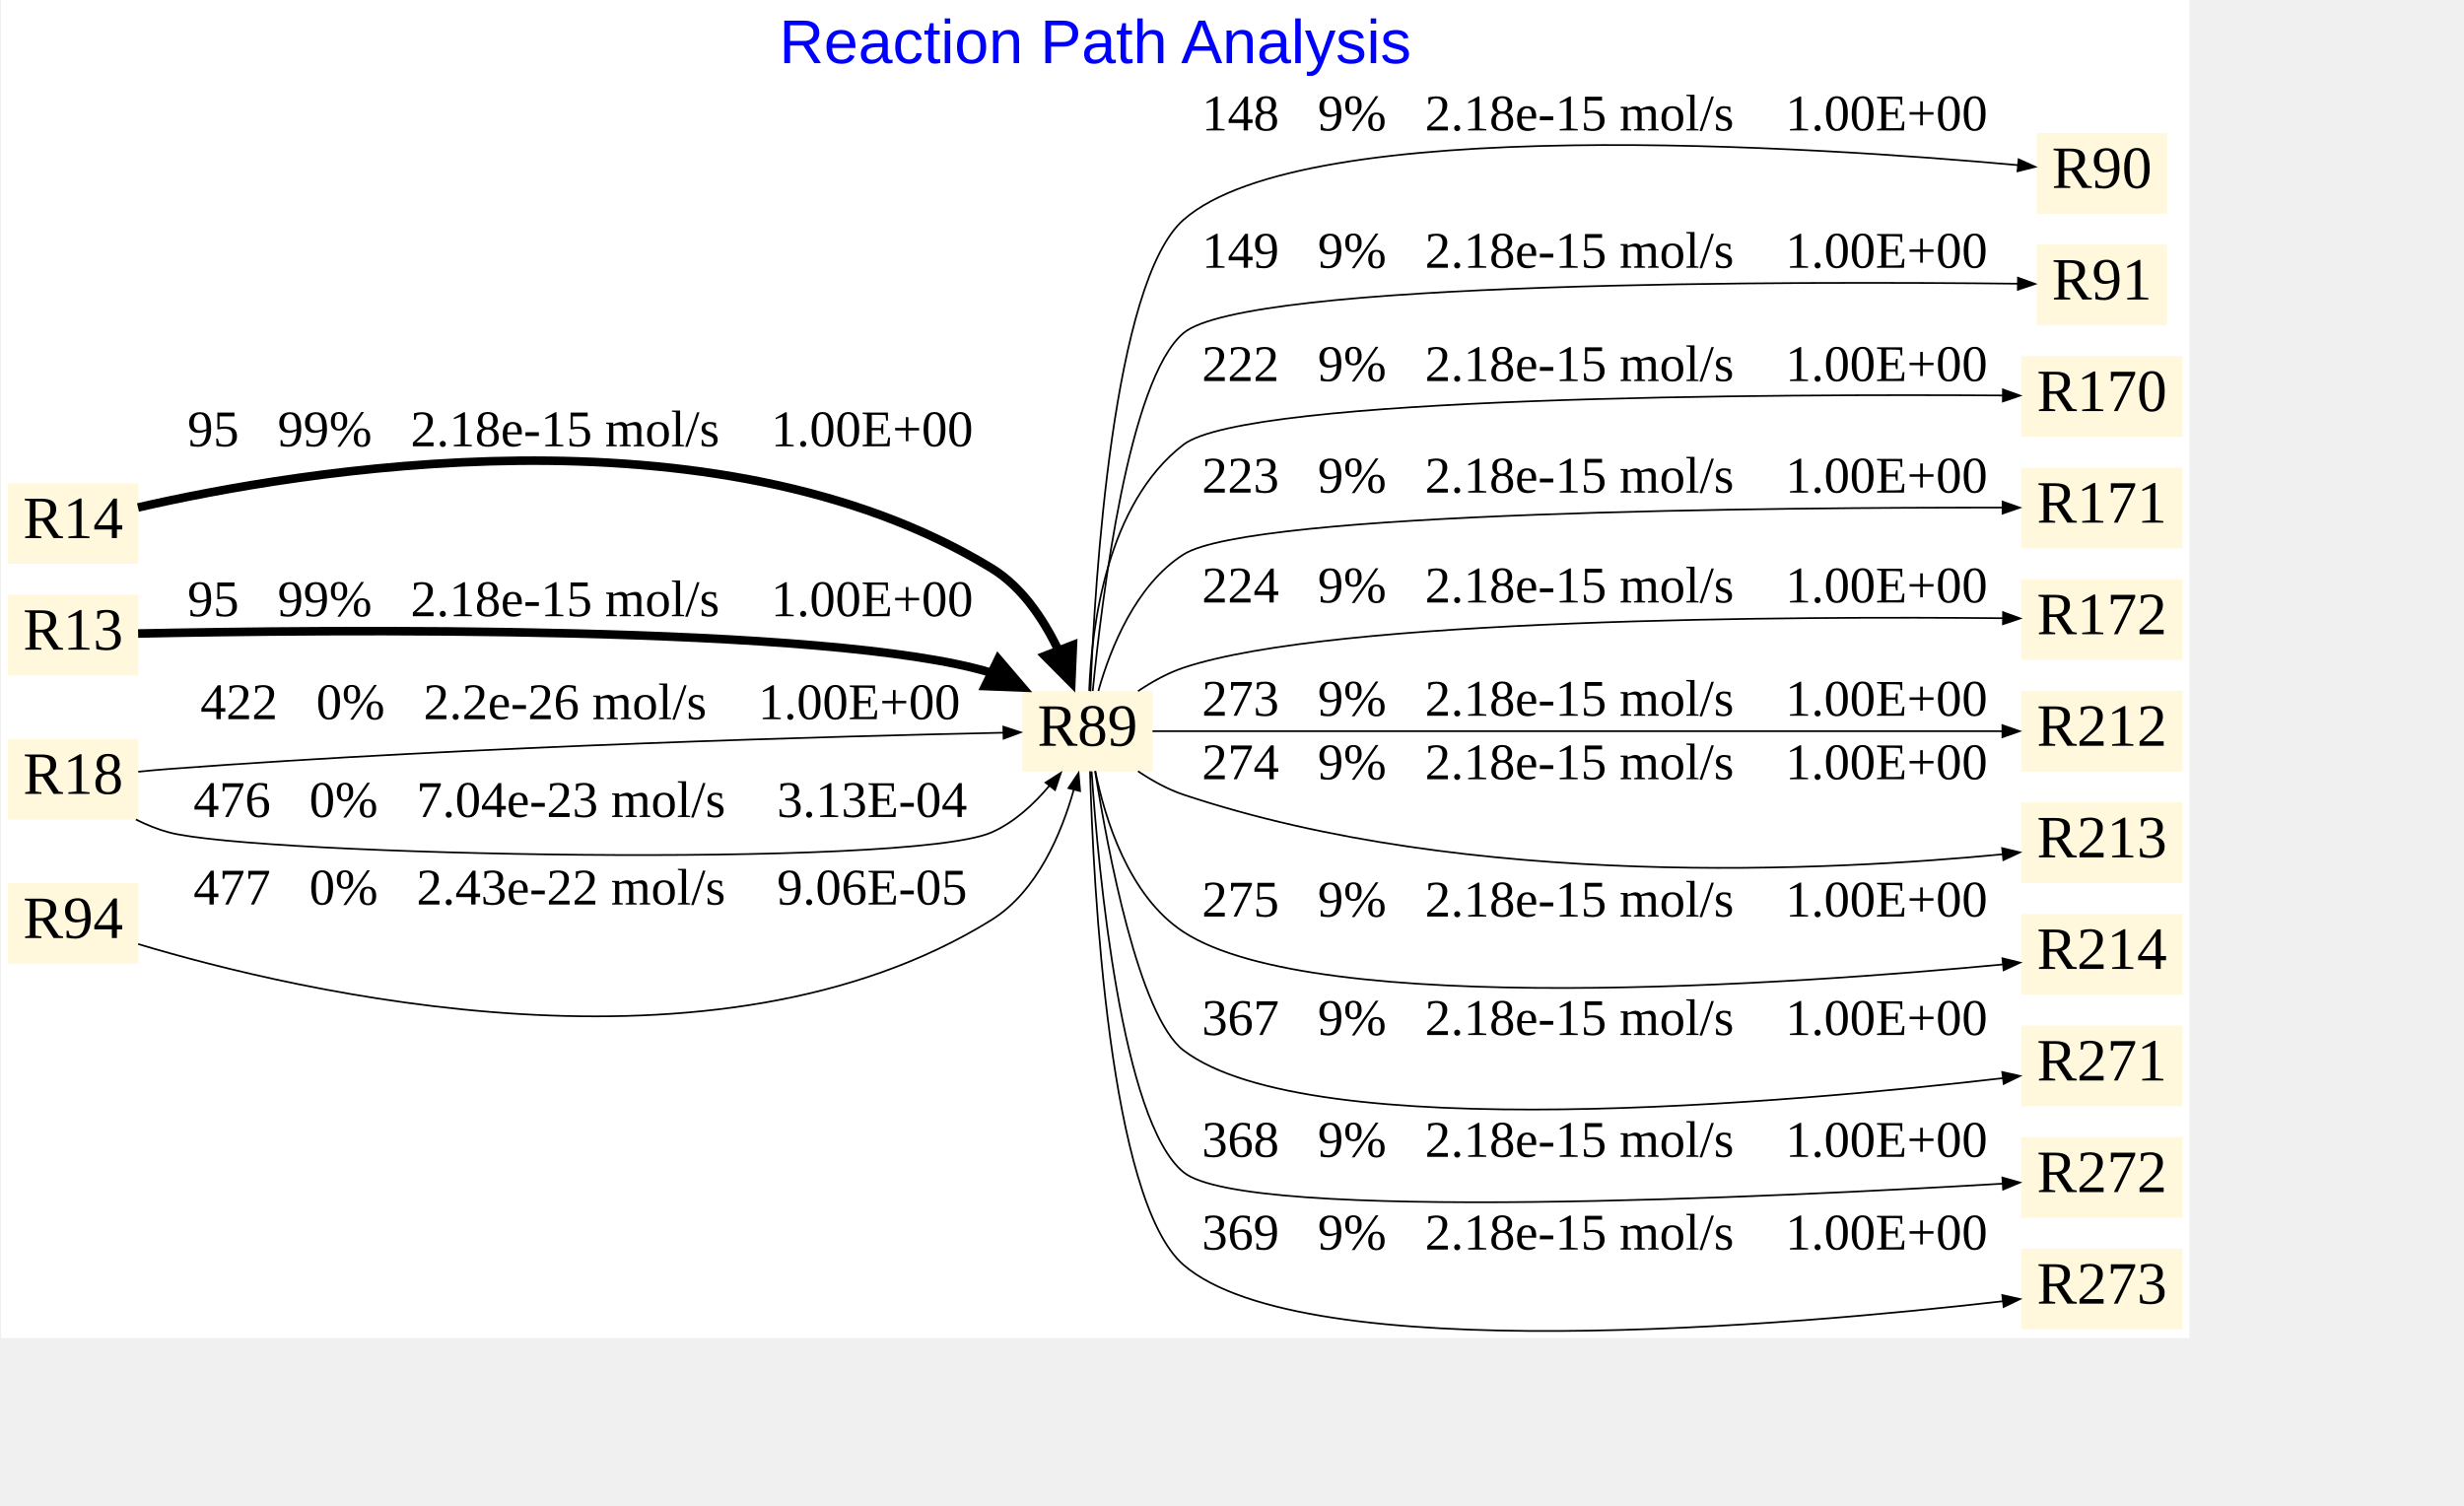
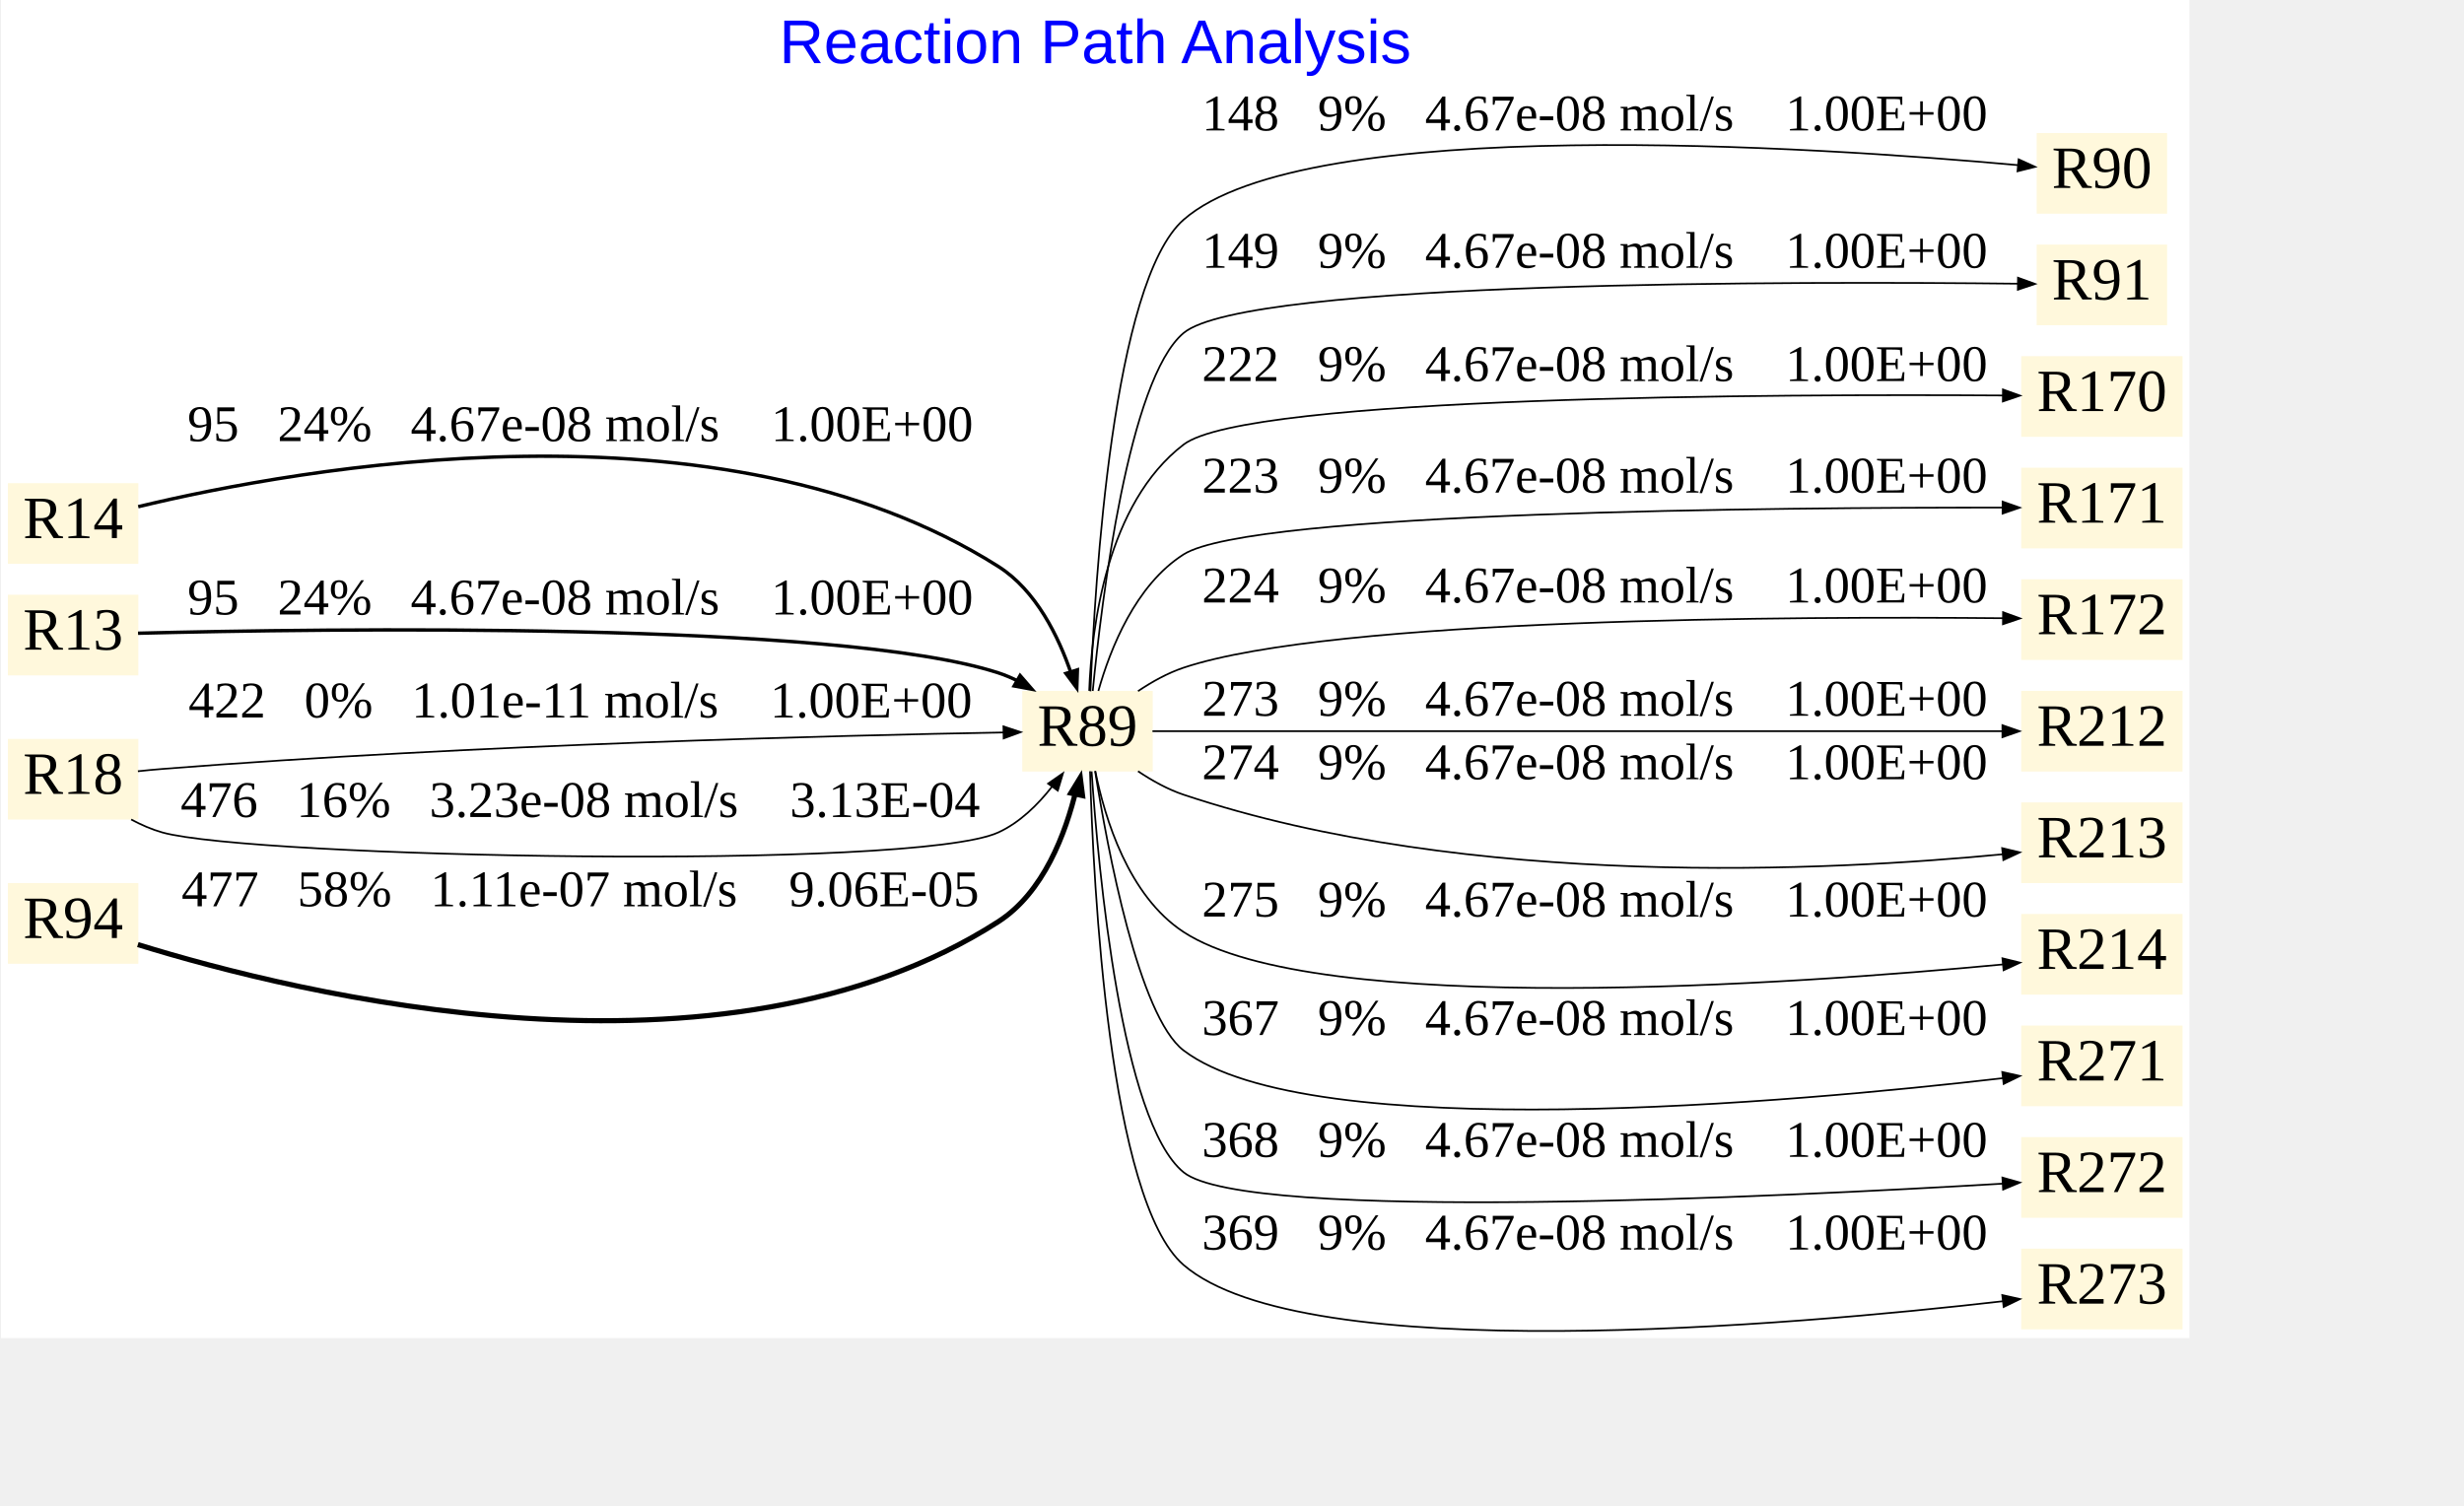
<svg xmlns="http://www.w3.org/2000/svg" xmlns:xlink="http://www.w3.org/1999/xlink" width="640pt" height="391pt" viewBox="0.00 0.00 720.00 440.24">
  <g id="graph0" class="graph" transform="scale(0.501961 0.501961) rotate(0) translate(4 775.58)">
    <polygon fill="white" stroke="none" points="-4,4 -4,-775.58 1271,-775.58 1271,4 -4,4" />
    <text text-anchor="middle" x="633.5" y="-738.78" font-family="Arial" font-size="36.00" fill="blue">Reaction Path Analysis</text>
    <g id="node1" class="node">
      <g id="a_node1">
        <a xlink:href="89.svg" xlink:title="R89">
          <polygon fill="cornsilk" stroke="none" points="667,-373.08 591,-373.08 591,-326.08 667,-326.08 667,-373.08" />
          <text text-anchor="middle" x="629" y="-341.08" font-family="Times New Roman,serif" font-size="35.00">R89</text>
        </a>
      </g>
    </g>
    <g id="node4" class="node">
      <g id="a_node4">
        <a xlink:href="90.svg" xlink:title="R90">
          <polygon fill="cornsilk" stroke="none" points="1258,-698.08 1182,-698.08 1182,-651.08 1258,-651.08 1258,-698.08" />
          <text text-anchor="middle" x="1220" y="-666.08" font-family="Times New Roman,serif" font-size="35.00">R90</text>
        </a>
      </g>
    </g>
    <g id="edge3" class="edge">
      <path fill="none" stroke="black" d="M630.72,-372.82C633.21,-436.5 643.75,-611.44 685,-647.58 756.36,-710.1 1054.21,-689.99 1171.37,-679.35" />
      <polygon fill="black" stroke="black" points="1171.49,-682.76 1181.13,-678.36 1170.85,-675.79 1171.49,-682.76" />
-       <text text-anchor="middle" x="924.5" y="-699.58" font-family="Times New Roman,serif" font-size="30.00">   148   9%   2.18e-15 mol/s    1.00E+00</text>
+       <text text-anchor="middle" x="924.5" y="-699.58" font-family="Times New Roman,serif" font-size="30.00">   148   9%   4.67e-08 mol/s    1.00E+00</text>
    </g>
    <g id="node5" class="node">
      <g id="a_node5">
        <a xlink:href="91.svg" xlink:title="R91">
          <polygon fill="cornsilk" stroke="none" points="1258,-633.08 1182,-633.08 1182,-586.08 1258,-586.08 1258,-633.08" />
          <text text-anchor="middle" x="1220" y="-601.08" font-family="Times New Roman,serif" font-size="35.00">R91</text>
        </a>
      </g>
    </g>
    <g id="edge4" class="edge">
      <path fill="none" stroke="black" d="M632.06,-373.02C637.29,-426.48 652.97,-554.87 685,-581.58 721.85,-612.32 1047.51,-611.67 1171.42,-610.29" />
      <polygon fill="black" stroke="black" points="1171.12,-613.78 1181.08,-610.16 1171.04,-606.78 1171.12,-613.78" />
-       <text text-anchor="middle" x="924.5" y="-619.58" font-family="Times New Roman,serif" font-size="30.00">   149   9%   2.18e-15 mol/s    1.00E+00</text>
+       <text text-anchor="middle" x="924.5" y="-619.58" font-family="Times New Roman,serif" font-size="30.00">   149   9%   4.67e-08 mol/s    1.00E+00</text>
    </g>
    <g id="node6" class="node">
      <g id="a_node6">
        <a xlink:href="170.svg" xlink:title="R170">
          <polygon fill="cornsilk" stroke="none" points="1267,-568.08 1173,-568.08 1173,-521.08 1267,-521.08 1267,-568.08" />
          <text text-anchor="middle" x="1220" y="-536.08" font-family="Times New Roman,serif" font-size="35.00">R170</text>
        </a>
      </g>
    </g>
    <g id="edge5" class="edge">
      <path fill="none" stroke="black" d="M629.99,-373.08C631.39,-410.35 640.13,-482.29 685,-516.58 722.23,-545.03 1032.78,-546.02 1162.46,-545.17" />
      <polygon fill="black" stroke="black" points="1162.35,-548.67 1172.32,-545.09 1162.3,-541.67 1162.35,-548.67" />
-       <text text-anchor="middle" x="924.5" y="-553.58" font-family="Times New Roman,serif" font-size="30.00">   222   9%   2.18e-15 mol/s    1.00E+00</text>
+       <text text-anchor="middle" x="924.5" y="-553.58" font-family="Times New Roman,serif" font-size="30.00">   222   9%   4.67e-08 mol/s    1.00E+00</text>
    </g>
    <g id="node7" class="node">
      <g id="a_node7">
        <a xlink:href="171.svg" xlink:title="R171">
          <polygon fill="cornsilk" stroke="none" points="1267,-503.08 1173,-503.08 1173,-456.08 1267,-456.08 1267,-503.08" />
          <text text-anchor="middle" x="1220" y="-471.08" font-family="Times New Roman,serif" font-size="35.00">R171</text>
        </a>
      </g>
    </g>
    <g id="edge6" class="edge">
      <path fill="none" stroke="black" d="M635.33,-373.03C642.25,-397.51 656.93,-434.77 685,-452.58 724.51,-477.65 1033.02,-479.98 1162.3,-479.84" />
      <polygon fill="black" stroke="black" points="1162.15,-483.34 1172.14,-479.82 1162.13,-476.34 1162.15,-483.34" />
-       <text text-anchor="middle" x="924.5" y="-488.58" font-family="Times New Roman,serif" font-size="30.00">   223   9%   2.18e-15 mol/s    1.00E+00</text>
+       <text text-anchor="middle" x="924.5" y="-488.58" font-family="Times New Roman,serif" font-size="30.00">   223   9%   4.67e-08 mol/s    1.00E+00</text>
    </g>
    <g id="node8" class="node">
      <g id="a_node8">
        <a xlink:href="172.svg" xlink:title="R172">
          <polygon fill="cornsilk" stroke="none" points="1267,-438.08 1173,-438.08 1173,-391.08 1267,-391.08 1267,-438.08" />
          <text text-anchor="middle" x="1220" y="-406.08" font-family="Times New Roman,serif" font-size="35.00">R172</text>
        </a>
      </g>
    </g>
    <g id="edge7" class="edge">
      <path fill="none" stroke="black" d="M658.42,-372.91C666.54,-378.37 675.72,-383.48 685,-386.58 772.2,-415.7 1044.13,-416.52 1162.73,-415.4" />
      <polygon fill="black" stroke="black" points="1162.42,-418.9 1172.38,-415.29 1162.35,-411.9 1162.42,-418.9" />
-       <text text-anchor="middle" x="924.5" y="-424.58" font-family="Times New Roman,serif" font-size="30.00">   224   9%   2.18e-15 mol/s    1.00E+00</text>
+       <text text-anchor="middle" x="924.5" y="-424.58" font-family="Times New Roman,serif" font-size="30.00">   224   9%   4.67e-08 mol/s    1.00E+00</text>
    </g>
    <g id="node9" class="node">
      <g id="a_node9">
        <a xlink:href="212.svg" xlink:title="R212">
          <polygon fill="cornsilk" stroke="none" points="1267,-373.08 1173,-373.08 1173,-326.08 1267,-326.08 1267,-373.08" />
          <text text-anchor="middle" x="1220" y="-341.08" font-family="Times New Roman,serif" font-size="35.00">R212</text>
        </a>
      </g>
    </g>
    <g id="edge8" class="edge">
      <path fill="none" stroke="black" d="M666.84,-349.58C766.61,-349.58 1042.52,-349.58 1162.29,-349.58" />
      <polygon fill="black" stroke="black" points="1162.04,-353.08 1172.04,-349.58 1162.04,-346.08 1162.04,-353.08" />
-       <text text-anchor="middle" x="924.5" y="-358.58" font-family="Times New Roman,serif" font-size="30.00">   273   9%   2.18e-15 mol/s    1.00E+00</text>
+       <text text-anchor="middle" x="924.5" y="-358.58" font-family="Times New Roman,serif" font-size="30.00">   273   9%   4.67e-08 mol/s    1.00E+00</text>
    </g>
    <g id="node10" class="node">
      <g id="a_node10">
        <a xlink:href="213.svg" xlink:title="R213">
          <polygon fill="cornsilk" stroke="none" points="1267,-308.08 1173,-308.08 1173,-261.08 1267,-261.08 1267,-308.08" />
          <text text-anchor="middle" x="1220" y="-276.08" font-family="Times New Roman,serif" font-size="35.00">R213</text>
        </a>
      </g>
    </g>
    <g id="edge9" class="edge">
      <path fill="none" stroke="black" d="M658.42,-326.26C666.54,-320.8 675.72,-315.68 685,-312.58 851.35,-257.03 1062.99,-268.22 1162.48,-277.9" />
      <polygon fill="black" stroke="black" points="1161.89,-281.46 1172.19,-278.98 1162.59,-274.49 1161.89,-281.46" />
-       <text text-anchor="middle" x="924.5" y="-321.58" font-family="Times New Roman,serif" font-size="30.00">   274   9%   2.18e-15 mol/s    1.00E+00</text>
+       <text text-anchor="middle" x="924.5" y="-321.58" font-family="Times New Roman,serif" font-size="30.00">   274   9%   4.67e-08 mol/s    1.00E+00</text>
    </g>
    <g id="node11" class="node">
      <g id="a_node11">
        <a xlink:href="214.svg" xlink:title="R214">
          <polygon fill="cornsilk" stroke="none" points="1267,-243.08 1173,-243.08 1173,-196.08 1267,-196.08 1267,-243.08" />
          <text text-anchor="middle" x="1220" y="-211.08" font-family="Times New Roman,serif" font-size="35.00">R214</text>
        </a>
      </g>
    </g>
    <g id="edge10" class="edge">
      <path fill="none" stroke="black" d="M633.53,-326.39C639.11,-298.71 652.85,-253.55 685,-232.58 762.21,-182.23 1041.52,-202.24 1162.49,-213.7" />
      <polygon fill="black" stroke="black" points="1162.05,-217.27 1172.34,-214.74 1162.73,-210.3 1162.05,-217.27" />
-       <text text-anchor="middle" x="924.5" y="-241.58" font-family="Times New Roman,serif" font-size="30.00">   275   9%   2.18e-15 mol/s    1.00E+00</text>
+       <text text-anchor="middle" x="924.5" y="-241.58" font-family="Times New Roman,serif" font-size="30.00">   275   9%   4.67e-08 mol/s    1.00E+00</text>
    </g>
    <g id="node12" class="node">
      <g id="a_node12">
        <a xlink:href="271.svg" xlink:title="R271">
          <polygon fill="cornsilk" stroke="none" points="1267,-178.08 1173,-178.08 1173,-131.08 1267,-131.08 1267,-178.08" />
          <text text-anchor="middle" x="1220" y="-146.08" font-family="Times New Roman,serif" font-size="35.00">R271</text>
        </a>
      </g>
    </g>
    <g id="edge11" class="edge">
      <path fill="none" stroke="black" d="M633.43,-326.32C640.63,-280.97 658.86,-183.45 685,-163.58 758.53,-107.68 1041.05,-133.34 1162.73,-147.47" />
      <polygon fill="black" stroke="black" points="1161.95,-151.02 1172.29,-148.71 1162.77,-144.07 1161.95,-151.02" />
-       <text text-anchor="middle" x="924.5" y="-172.58" font-family="Times New Roman,serif" font-size="30.00">   367   9%   2.18e-15 mol/s    1.00E+00</text>
+       <text text-anchor="middle" x="924.5" y="-172.58" font-family="Times New Roman,serif" font-size="30.00">   367   9%   4.67e-08 mol/s    1.00E+00</text>
    </g>
    <g id="node13" class="node">
      <g id="a_node13">
        <a xlink:href="272.svg" xlink:title="R272">
          <polygon fill="cornsilk" stroke="none" points="1267,-113.08 1173,-113.08 1173,-66.08 1267,-66.08 1267,-113.08" />
          <text text-anchor="middle" x="1220" y="-81.08" font-family="Times New Roman,serif" font-size="35.00">R272</text>
        </a>
      </g>
    </g>
    <g id="edge12" class="edge">
      <path fill="none" stroke="black" d="M631.39,-326.14C635.34,-268.43 648.8,-122.02 685,-92.58 721.3,-63.06 1032.39,-78.23 1162.33,-85.97" />
      <polygon fill="black" stroke="black" points="1162.03,-89.52 1172.22,-86.62 1162.45,-82.53 1162.03,-89.52" />
-       <text text-anchor="middle" x="924.5" y="-101.58" font-family="Times New Roman,serif" font-size="30.00">   368   9%   2.18e-15 mol/s    1.00E+00</text>
+       <text text-anchor="middle" x="924.5" y="-101.58" font-family="Times New Roman,serif" font-size="30.00">   368   9%   4.67e-08 mol/s    1.00E+00</text>
    </g>
    <g id="node14" class="node">
      <g id="a_node14">
        <a xlink:href="273.svg" xlink:title="R273">
          <polygon fill="cornsilk" stroke="none" points="1267,-48.08 1173,-48.08 1173,-1.08 1267,-1.08 1267,-48.08" />
          <text text-anchor="middle" x="1220" y="-16.08" font-family="Times New Roman,serif" font-size="35.00">R273</text>
        </a>
      </g>
    </g>
    <g id="edge13" class="edge">
      <path fill="none" stroke="black" d="M630.48,-326.24C632.36,-260.48 641.48,-76.06 685,-38.58 755.09,21.78 1040.18,-3.43 1162.65,-17.5" />
      <polygon fill="black" stroke="black" points="1161.95,-21.06 1172.29,-18.74 1162.76,-14.11 1161.95,-21.06" />
-       <text text-anchor="middle" x="924.5" y="-47.58" font-family="Times New Roman,serif" font-size="30.00">   369   9%   2.18e-15 mol/s    1.00E+00</text>
+       <text text-anchor="middle" x="924.5" y="-47.58" font-family="Times New Roman,serif" font-size="30.00">   369   9%   4.67e-08 mol/s    1.00E+00</text>
    </g>
    <g id="node2" class="node">
      <g id="a_node2">
        <a xlink:href="14.svg" xlink:title="R14">
          <polygon fill="cornsilk" stroke="none" points="76,-494.08 0,-494.08 0,-447.08 76,-447.08 76,-494.08" />
          <text text-anchor="middle" x="38" y="-462.08" font-family="Times New Roman,serif" font-size="35.00">R14</text>
        </a>
      </g>
    </g>
    <g id="edge1" class="edge">
-       <path fill="none" stroke="black" stroke-width="5" d="M75.8,-479.92C167.62,-501.02 411.11,-543.24 573,-444.58 592.22,-432.87 605.42,-411.74 614.05,-392.37" />
-       <polygon fill="black" stroke="black" stroke-width="5" points="620.51,-399.76 619.58,-377.95 604.2,-393.43 620.51,-399.76" />
-       <text text-anchor="middle" x="333.5" y="-515.58" font-family="Times New Roman,serif" font-size="30.00">   95   99%   2.18e-15 mol/s    1.00E+00</text>
+       <path fill="none" stroke="black" stroke-width="2" d="M75.94,-480.37C168.69,-502.69 415.45,-547.87 577,-445.58 599.06,-431.61 612.17,-404.7 619.57,-382.92" />
+       <polygon fill="black" stroke="black" stroke-width="2" points="623.11,-385.31 622.75,-374.72 616.43,-383.22 623.11,-385.31" />
+       <text text-anchor="middle" x="333.5" y="-518.58" font-family="Times New Roman,serif" font-size="30.00">   95   24%   4.67e-08 mol/s    1.00E+00</text>
    </g>
    <g id="node3" class="node">
      <g id="a_node3">
        <a xlink:href="13.svg" xlink:title="R13">
          <polygon fill="cornsilk" stroke="none" points="76,-429.08 0,-429.08 0,-382.08 76,-382.08 76,-429.08" />
          <text text-anchor="middle" x="38" y="-397.08" font-family="Times New Roman,serif" font-size="35.00">R13</text>
        </a>
      </g>
    </g>
    <g id="edge2" class="edge">
-       <path fill="none" stroke="black" stroke-width="5" d="M75.88,-406.48C180.9,-408.66 479.96,-412.1 573,-383.58 574.49,-383.13 575.98,-382.62 577.46,-382.07" />
-       <polygon fill="black" stroke="black" stroke-width="5" points="576.98,-391.6 591.17,-375.01 569.36,-375.85 576.98,-391.6" />
-       <text text-anchor="middle" x="333.5" y="-416.58" font-family="Times New Roman,serif" font-size="30.00">   95   99%   2.18e-15 mol/s    1.00E+00</text>
+       <path fill="none" stroke="black" stroke-width="2" d="M75.83,-406.65C181.43,-409.3 483.66,-413.94 577,-383.58 581.1,-382.25 585.17,-380.49 589.13,-378.47" />
+       <polygon fill="black" stroke="black" stroke-width="2" points="589.73,-382.01 596.68,-374.01 586.26,-375.94 589.73,-382.01" />
+       <text text-anchor="middle" x="333.5" y="-417.58" font-family="Times New Roman,serif" font-size="30.00">   95   24%   4.67e-08 mol/s    1.00E+00</text>
    </g>
    <g id="node15" class="node">
      <g id="a_node15">
        <a xlink:href="18.svg" xlink:title="R18">
          <polygon fill="cornsilk" stroke="none" points="76,-345.08 0,-345.08 0,-298.08 76,-298.08 76,-345.08" />
          <text text-anchor="middle" x="38" y="-313.08" font-family="Times New Roman,serif" font-size="35.00">R18</text>
        </a>
      </g>
    </g>
    <g id="edge14" class="edge">
-       <path fill="none" stroke="black" d="M75.95,-325.96C81.98,-326.57 88.16,-327.14 94,-327.58 273.16,-341.03 486.79,-346.72 580.26,-348.7" />
-       <polygon fill="black" stroke="black" points="579.98,-352.21 590.05,-348.92 580.12,-345.21 579.98,-352.21" />
-       <text text-anchor="middle" x="333.5" y="-356.58" font-family="Times New Roman,serif" font-size="30.00">   422   0%   2.2e-26 mol/s    1.00E+00</text>
+       <path fill="none" stroke="black" d="M75.74,-326.24C80.53,-326.75 85.38,-327.22 90,-327.58 270.67,-341.88 486.24,-347.14 580.24,-348.85" />
+       <polygon fill="black" stroke="black" points="580.03,-352.37 590.09,-349.04 580.15,-345.37 580.03,-352.37" />
+       <text text-anchor="middle" x="333.5" y="-357.58" font-family="Times New Roman,serif" font-size="30.00">   422   0%   1.01e-11 mol/s    1.00E+00</text>
    </g>
    <g id="edge15" class="edge">
-       <path fill="none" stroke="black" d="M74.56,-298.13C80.81,-295.02 87.43,-292.31 94,-290.58 145.48,-277.07 524.19,-269.36 573,-290.58 586.27,-296.36 597.8,-307.09 606.82,-317.83" />
-       <polygon fill="black" stroke="black" points="604.57,-319.64 613.5,-325.35 610.08,-315.32 604.57,-319.64" />
-       <text text-anchor="middle" x="333.5" y="-299.58" font-family="Times New Roman,serif" font-size="30.00">   476   0%   7.04e-23 mol/s    3.13E-04</text>
+       <path fill="none" stroke="black" d="M71.82,-298.14C77.63,-295.03 83.81,-292.32 90,-290.58 142.11,-275.99 527.79,-268.08 577,-290.58 589.5,-296.3 600.11,-306.77 608.37,-317.32" />
+       <polygon fill="black" stroke="black" points="606.03,-319.05 614.73,-325.1 611.69,-314.95 606.03,-319.05" />
+       <text text-anchor="middle" x="333.5" y="-299.58" font-family="Times New Roman,serif" font-size="30.00">   476   16%   3.23e-08 mol/s    3.13E-04</text>
    </g>
    <g id="node16" class="node">
      <g id="a_node16">
        <a xlink:href="94.svg" xlink:title="R94">
          <polygon fill="cornsilk" stroke="none" points="76,-261.08 0,-261.08 0,-214.08 76,-214.08 76,-261.08" />
          <text text-anchor="middle" x="38" y="-229.08" font-family="Times New Roman,serif" font-size="35.00">R94</text>
        </a>
      </g>
    </g>
    <g id="edge16" class="edge">
-       <path fill="none" stroke="black" d="M75.92,-225.55C168.03,-197.94 412.11,-139.73 573,-239.58 599.67,-256.13 613.84,-289.95 621.08,-315.74" />
-       <polygon fill="black" stroke="black" points="617.9,-316.42 623.78,-325.23 624.68,-314.67 617.9,-316.42" />
-       <text text-anchor="middle" x="333.5" y="-248.58" font-family="Times New Roman,serif" font-size="30.00">   477   0%   2.43e-22 mol/s    9.06E-05</text>
+       <path fill="none" stroke="black" stroke-width="3" d="M75.71,-225.26C168.42,-196.56 416.09,-135.22 577,-238.58 603.39,-255.53 616.31,-289.94 622.51,-315.98" />
+       <polygon fill="black" stroke="black" stroke-width="3" points="619.26,-313.51 624.78,-322.55 626.11,-312.04 619.26,-313.51" />
+       <text text-anchor="middle" x="333.5" y="-247.58" font-family="Times New Roman,serif" font-size="30.00">   477   58%   1.11e-07 mol/s    9.06E-05</text>
    </g>
  </g>
</svg>
